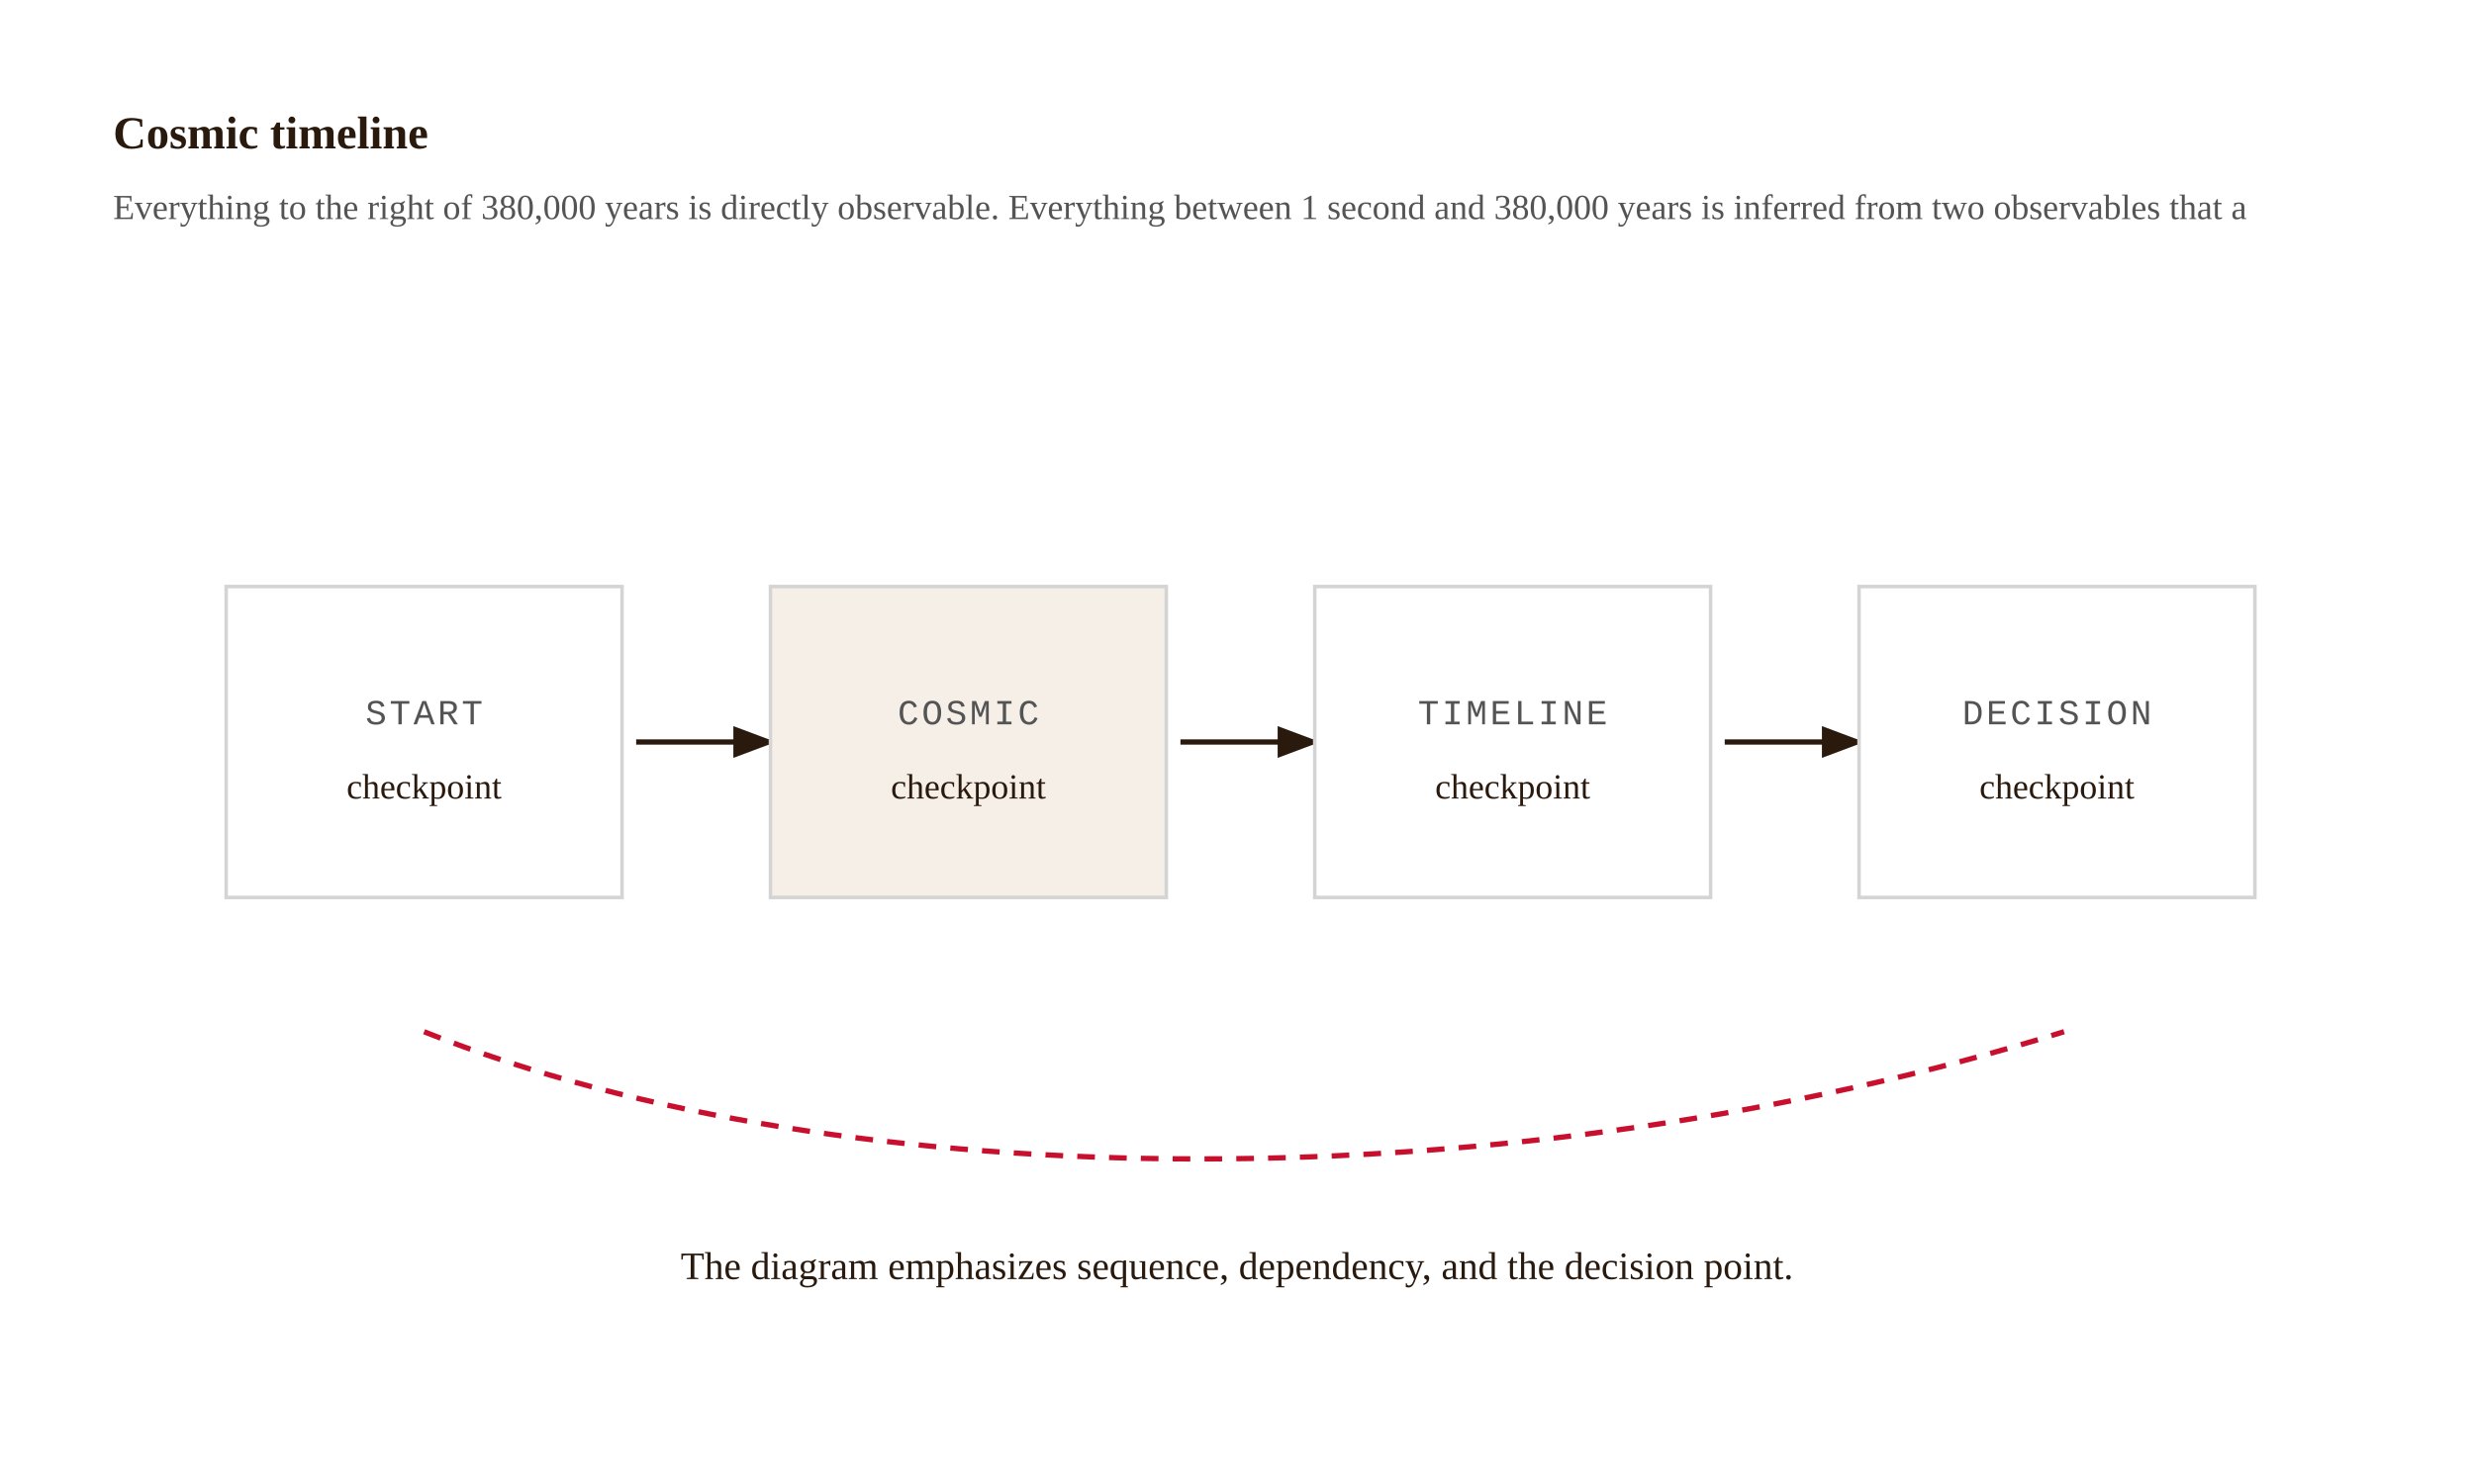
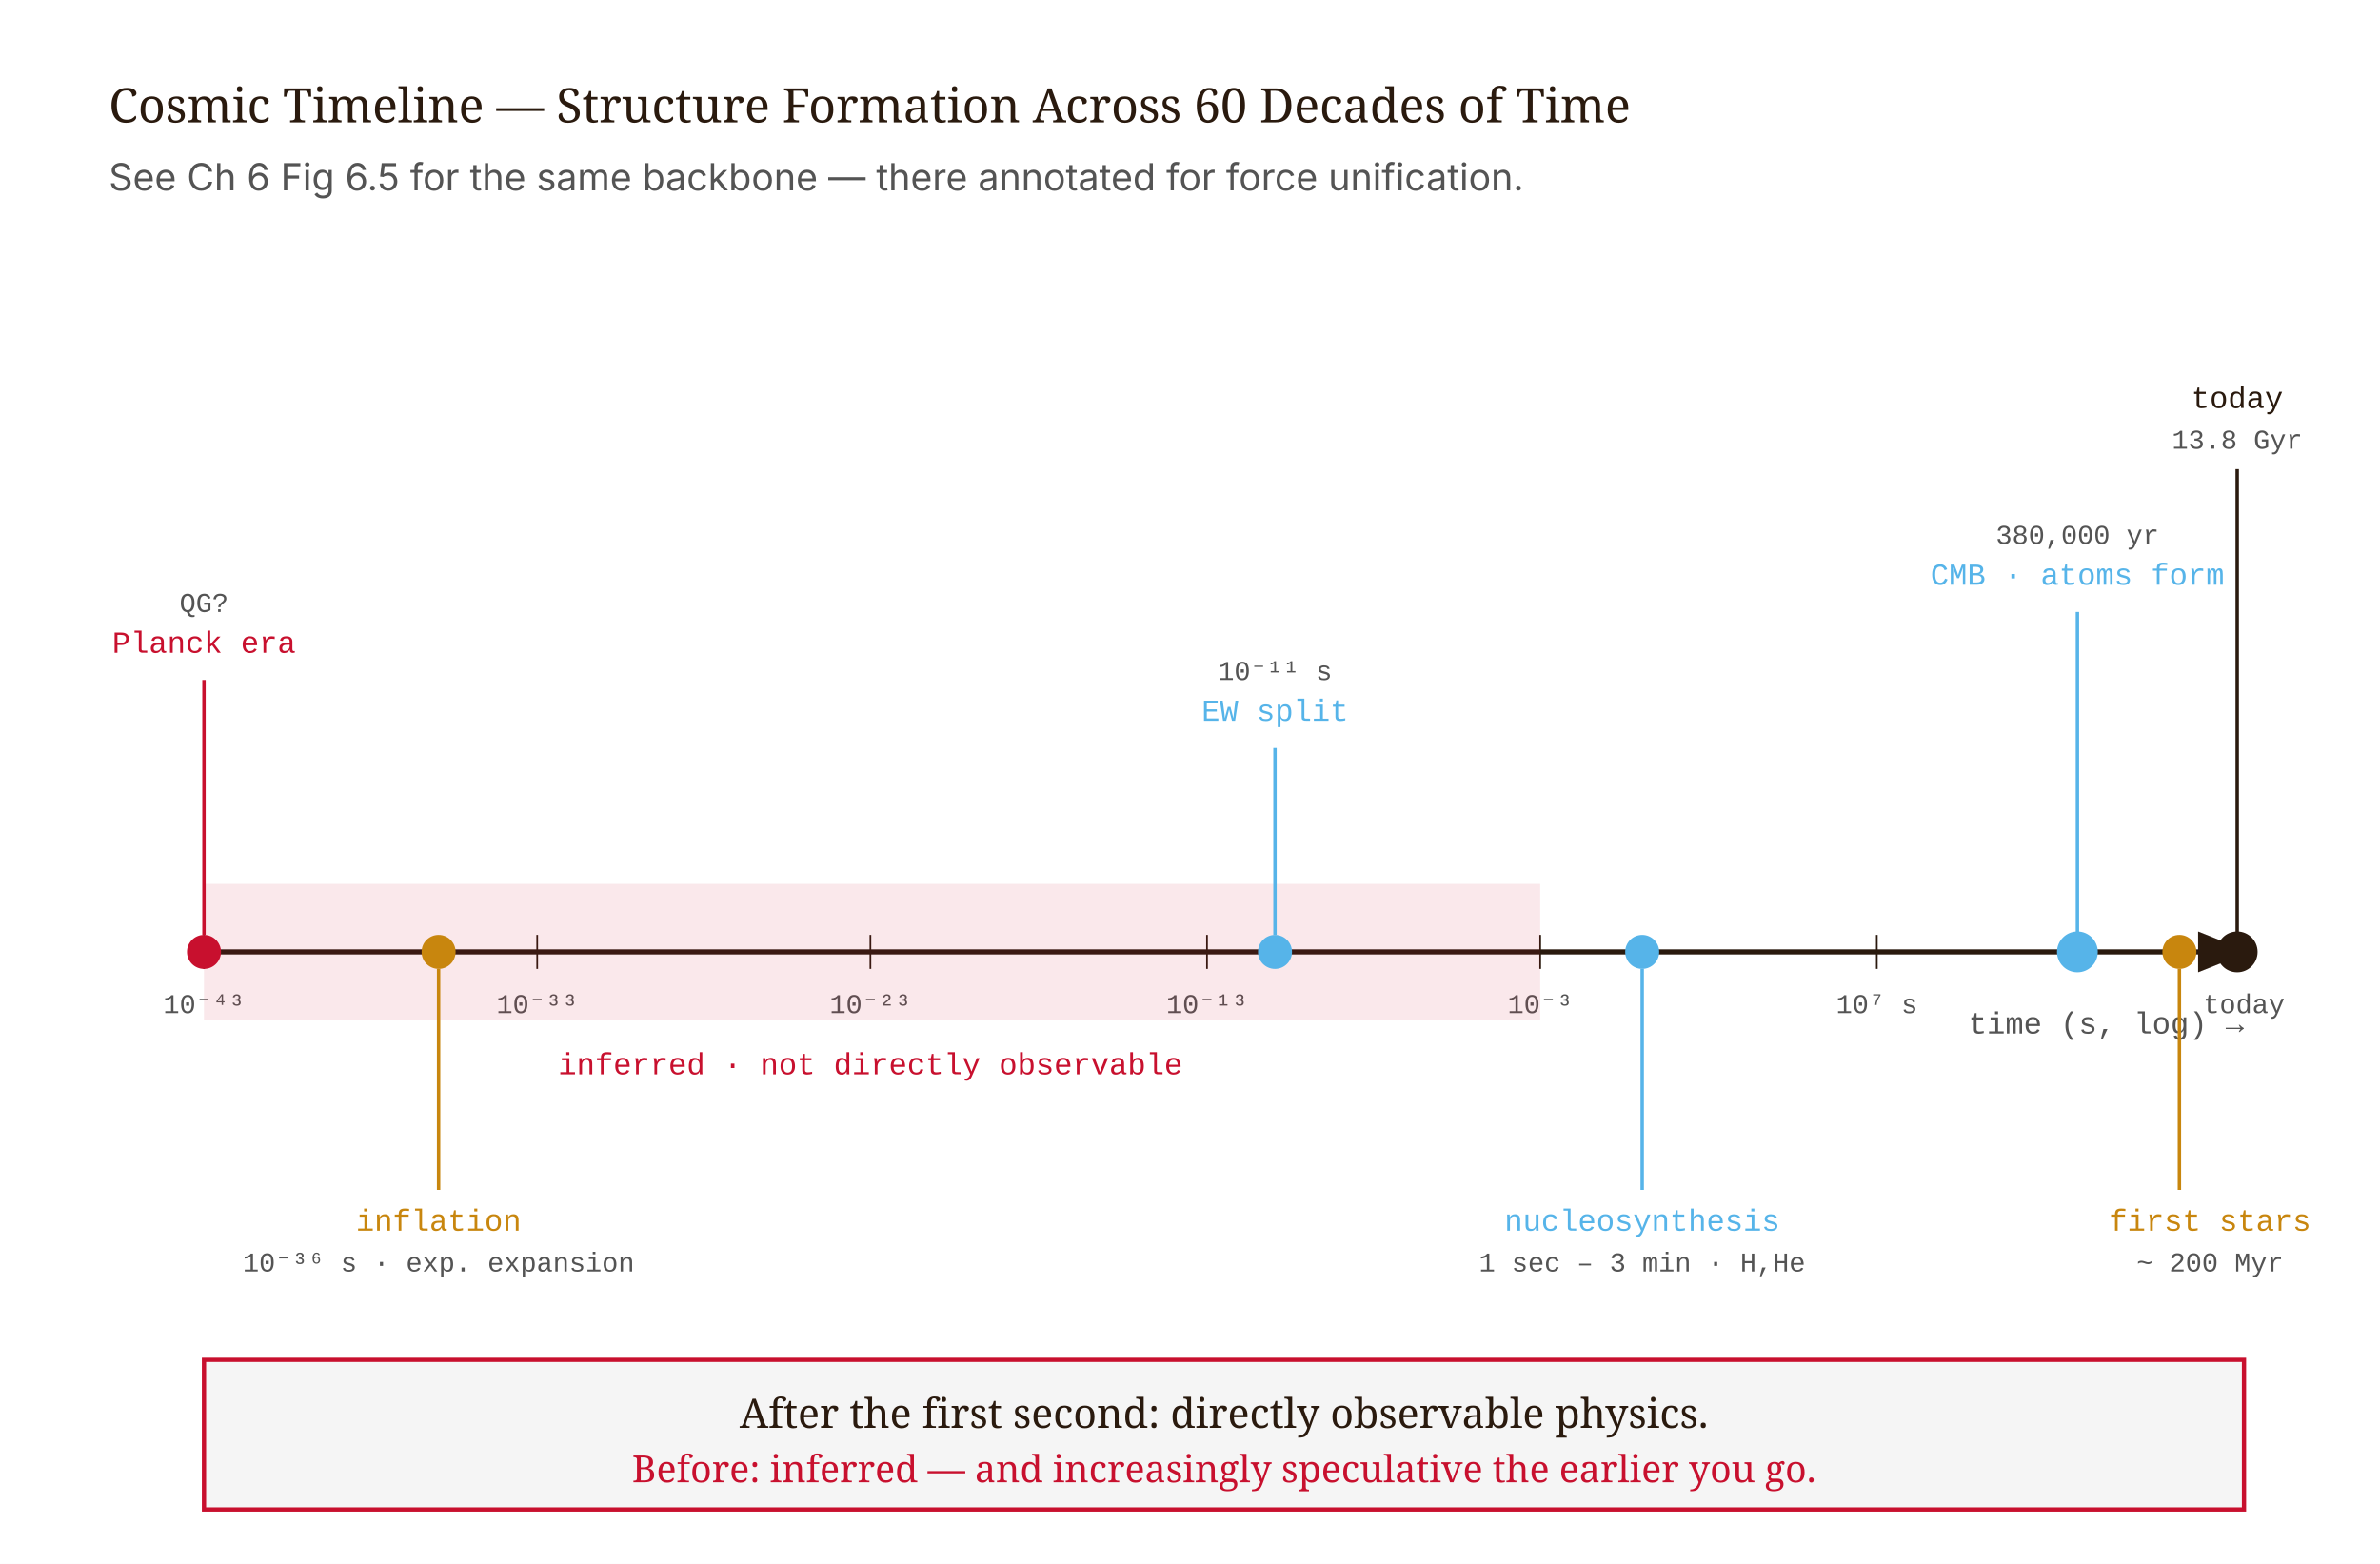
- <svg xmlns="http://www.w3.org/2000/svg" viewBox="0 0 700 420" role="img" aria-labelledby="title desc">
+ <svg xmlns="http://www.w3.org/2000/svg" viewBox="0 0 700 460" role="img" aria-labelledby="fig-title">
  <defs>
-     <marker id="arrow" markerWidth="8" markerHeight="6" refX="7" refY="3" orient="auto">
-       <polygon points="0 0, 8 3, 0 6" fill="#2a1a0e" />
+     <marker id="arrowink" markerWidth="10" markerHeight="8" refX="9" refY="4" orient="auto">
+       <polygon points="0 0, 10 4, 0 8" fill="#2a1a0e" />
    </marker>
  </defs>
-   <rect x="0" y="0" width="700" height="420" fill="#FFFFFF" />
-   <text x="32" y="42" font-family="'EB Garamond', Georgia, 'Times New Roman', serif" font-size="13" font-weight="bold" fill="#2a1a0e">Cosmic timeline </text>
-   <text x="32" y="62" font-family="'EB Garamond', Georgia, 'Times New Roman', serif" font-size="10" fill="#545454">Everything to the right of 380,000 years is directly observable. Everything between 1 second and 380,000 years is inferred from two observables that a</text>
-   <rect x="64" y="166" width="112" height="88" fill="#FFFFFF" stroke="#D4D4D4" stroke-width="1" />
-   <text x="120" y="205" text-anchor="middle" font-family="'IBM Plex Mono', 'Courier New', monospace" font-size="10" letter-spacing="0.08em" fill="#545454">START</text>
-   <text x="120" y="226" text-anchor="middle" font-family="'EB Garamond', Georgia, 'Times New Roman', serif" font-size="10" fill="#2a1a0e">checkpoint</text>
-   <path d="M 180 210 C 196 210, 206 210, 218 210" stroke="#2a1a0e" stroke-width="1.5" fill="none" marker-end="url(#arrow)" />
-   <rect x="218" y="166" width="112" height="88" fill="#F5EFE8" stroke="#D4D4D4" stroke-width="1" />
-   <text x="274" y="205" text-anchor="middle" font-family="'IBM Plex Mono', 'Courier New', monospace" font-size="10" letter-spacing="0.08em" fill="#545454">COSMIC</text>
-   <text x="274" y="226" text-anchor="middle" font-family="'EB Garamond', Georgia, 'Times New Roman', serif" font-size="10" fill="#2a1a0e">checkpoint</text>
-   <path d="M 334 210 C 350 210, 360 210, 372 210" stroke="#2a1a0e" stroke-width="1.5" fill="none" marker-end="url(#arrow)" />
-   <rect x="372" y="166" width="112" height="88" fill="#FFFFFF" stroke="#D4D4D4" stroke-width="1" />
-   <text x="428" y="205" text-anchor="middle" font-family="'IBM Plex Mono', 'Courier New', monospace" font-size="10" letter-spacing="0.08em" fill="#545454">TIMELINE</text>
-   <text x="428" y="226" text-anchor="middle" font-family="'EB Garamond', Georgia, 'Times New Roman', serif" font-size="10" fill="#2a1a0e">checkpoint</text>
-   <path d="M 488 210 C 504 210, 514 210, 526 210" stroke="#2a1a0e" stroke-width="1.5" fill="none" marker-end="url(#arrow)" />
-   <rect x="526" y="166" width="112" height="88" fill="#FFFFFF" stroke="#D4D4D4" stroke-width="1" />
-   <text x="582" y="205" text-anchor="middle" font-family="'IBM Plex Mono', 'Courier New', monospace" font-size="10" letter-spacing="0.08em" fill="#545454">DECISION</text>
-   <text x="582" y="226" text-anchor="middle" font-family="'EB Garamond', Georgia, 'Times New Roman', serif" font-size="10" fill="#2a1a0e">checkpoint</text>
-   <path d="M 120 292 C 240 340, 430 340, 584 292" stroke="#C8102E" stroke-width="1.5" fill="none" stroke-dasharray="5 4" />
-   <text x="350" y="362" text-anchor="middle" font-family="'EB Garamond', Georgia, 'Times New Roman', serif" font-size="11" fill="#2a1a0e">The diagram emphasizes sequence, dependency, and the decision point.</text>
+   <rect x="0" y="0" width="700" height="460" fill="#FFFFFF" />
+   <text x="32" y="36" font-family="'EB Garamond', 'Garamond', Georgia, serif" font-size="14" fill="#2a1a0e">Cosmic Timeline — Structure Formation Across 60 Decades of Time</text>
+   <text x="32" y="56" font-family="'Inter', -apple-system, 'Helvetica Neue', sans-serif" font-size="11" fill="#545454">See Ch 6 Fig 6.5 for the same backbone — there annotated for force unification.</text>
+   <line x1="60" y1="280" x2="660" y2="280" stroke="#2a1a0e" stroke-width="1.5" marker-end="url(#arrowink)" />
+   <text x="660" y="304" text-anchor="end" font-family="'JetBrains Mono', 'Fira Code', 'Courier New', monospace" font-size="9" fill="#545454">time (s, log) →</text>
+   <g stroke="#2a1a0e" stroke-width="0.5">
+     <line x1="60" y1="275" x2="60" y2="285" />
+     <line x1="158" y1="275" x2="158" y2="285" />
+     <line x1="256" y1="275" x2="256" y2="285" />
+     <line x1="355" y1="275" x2="355" y2="285" />
+     <line x1="453" y1="275" x2="453" y2="285" />
+     <line x1="552" y1="275" x2="552" y2="285" />
+   </g>
+   <g font-family="'JetBrains Mono', 'Fira Code', 'Courier New', monospace" font-size="8" fill="#545454" text-anchor="middle">
+     <text x="60" y="298">10⁻⁴³</text>
+     <text x="158" y="298">10⁻³³</text>
+     <text x="256" y="298">10⁻²³</text>
+     <text x="355" y="298">10⁻¹³</text>
+     <text x="453" y="298">10⁻³</text>
+     <text x="552" y="298">10⁷ s</text>
+     <text x="660" y="298">today</text>
+   </g>
+   <rect x="60" y="260" width="393" height="40" fill="#C8102E" opacity="0.1" />
+   <text x="256" y="316" text-anchor="middle" font-family="'JetBrains Mono', 'Fira Code', 'Courier New', monospace" font-size="9" fill="#C8102E">inferred · not directly observable</text>
+   <circle cx="60" cy="280" r="5" fill="#C8102E" />
+   <line x1="60" y1="275" x2="60" y2="200" stroke="#C8102E" stroke-width="1" />
+   <text x="60" y="192" text-anchor="middle" font-family="'JetBrains Mono', 'Fira Code', 'Courier New', monospace" font-size="9" fill="#C8102E">Planck era</text>
+   <text x="60" y="180" text-anchor="middle" font-family="'JetBrains Mono', 'Fira Code', 'Courier New', monospace" font-size="8" fill="#545454">QG?</text>
+   <circle cx="129" cy="280" r="5" fill="#C8860E" />
+   <line x1="129" y1="285" x2="129" y2="350" stroke="#C8860E" stroke-width="1" />
+   <text x="129" y="362" text-anchor="middle" font-family="'JetBrains Mono', 'Fira Code', 'Courier New', monospace" font-size="9" fill="#C8860E">inflation</text>
+   <text x="129" y="374" text-anchor="middle" font-family="'JetBrains Mono', 'Fira Code', 'Courier New', monospace" font-size="8" fill="#545454">10⁻³⁶ s · exp. expansion</text>
+   <circle cx="375" cy="280" r="5" fill="#56B4E9" />
+   <line x1="375" y1="275" x2="375" y2="220" stroke="#56B4E9" stroke-width="1" />
+   <text x="375" y="212" text-anchor="middle" font-family="'JetBrains Mono', 'Fira Code', 'Courier New', monospace" font-size="9" fill="#56B4E9">EW split</text>
+   <text x="375" y="200" text-anchor="middle" font-family="'JetBrains Mono', 'Fira Code', 'Courier New', monospace" font-size="8" fill="#545454">10⁻¹¹ s</text>
+   <circle cx="483" cy="280" r="5" fill="#56B4E9" />
+   <line x1="483" y1="285" x2="483" y2="350" stroke="#56B4E9" stroke-width="1" />
+   <text x="483" y="362" text-anchor="middle" font-family="'JetBrains Mono', 'Fira Code', 'Courier New', monospace" font-size="9" fill="#56B4E9">nucleosynthesis</text>
+   <text x="483" y="374" text-anchor="middle" font-family="'JetBrains Mono', 'Fira Code', 'Courier New', monospace" font-size="8" fill="#545454">1 sec – 3 min · H,He</text>
+   <circle cx="611" cy="280" r="6" fill="#56B4E9" />
+   <line x1="611" y1="275" x2="611" y2="180" stroke="#56B4E9" stroke-width="1" />
+   <text x="611" y="172" text-anchor="middle" font-family="'JetBrains Mono', 'Fira Code', 'Courier New', monospace" font-size="9" fill="#56B4E9">CMB · atoms form</text>
+   <text x="611" y="160" text-anchor="middle" font-family="'JetBrains Mono', 'Fira Code', 'Courier New', monospace" font-size="8" fill="#545454">380,000 yr</text>
+   <circle cx="641" cy="280" r="5" fill="#C8860E" />
+   <line x1="641" y1="285" x2="641" y2="350" stroke="#C8860E" stroke-width="1" />
+   <text x="650" y="362" text-anchor="middle" font-family="'JetBrains Mono', 'Fira Code', 'Courier New', monospace" font-size="9" fill="#C8860E">first stars</text>
+   <text x="650" y="374" text-anchor="middle" font-family="'JetBrains Mono', 'Fira Code', 'Courier New', monospace" font-size="8" fill="#545454">~ 200 Myr</text>
+   <circle cx="658" cy="280" r="6" fill="#2a1a0e" />
+   <text x="658" y="120" text-anchor="middle" font-family="'JetBrains Mono', 'Fira Code', 'Courier New', monospace" font-size="9" fill="#2a1a0e">today</text>
+   <text x="658" y="132" text-anchor="middle" font-family="'JetBrains Mono', 'Fira Code', 'Courier New', monospace" font-size="8" fill="#545454">13.8 Gyr</text>
+   <line x1="658" y1="275" x2="658" y2="138" stroke="#2a1a0e" stroke-width="1" />
+   <rect x="60" y="400" width="600" height="44" fill="#F5F5F5" stroke="#C8102E" stroke-width="1.25" />
+   <text x="360" y="420" text-anchor="middle" font-family="'EB Garamond', 'Garamond', Georgia, serif" font-size="12" fill="#2a1a0e">After the first second: directly observable physics.</text>
+   <text x="360" y="436" text-anchor="middle" font-family="'EB Garamond', 'Garamond', Georgia, serif" font-size="11" fill="#C8102E">Before: inferred — and increasingly speculative the earlier you go.</text>
</svg>
